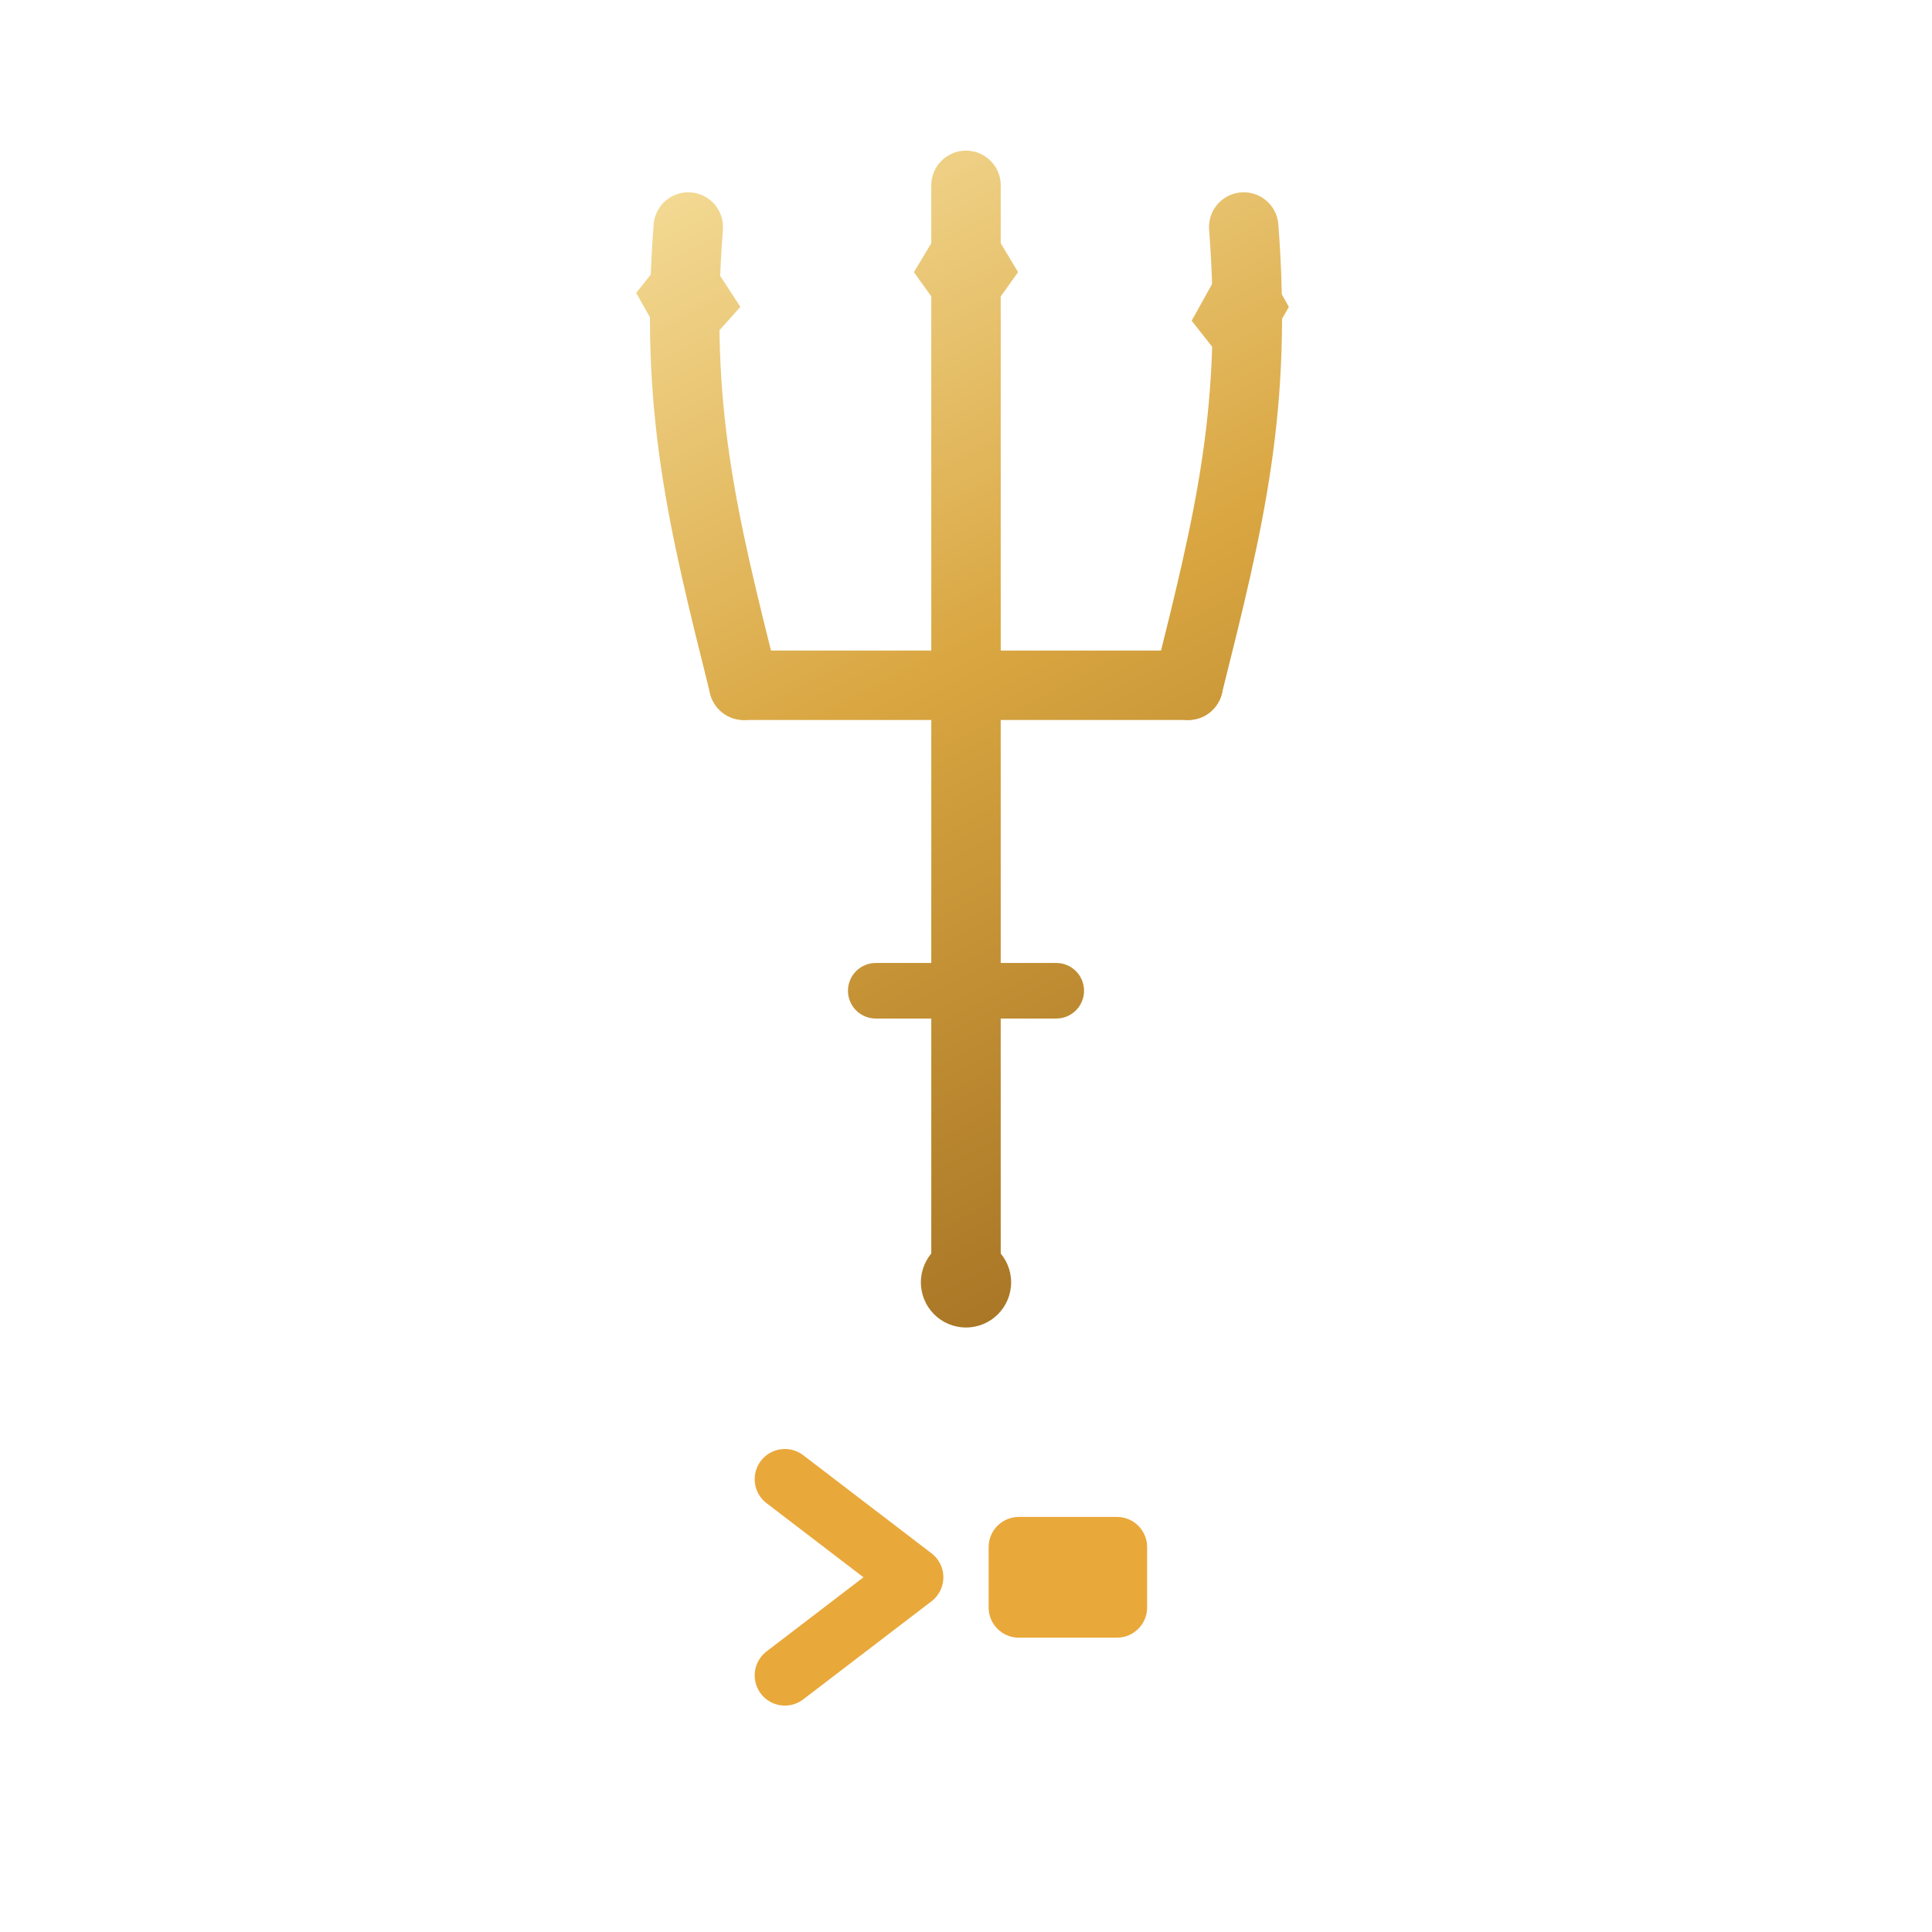
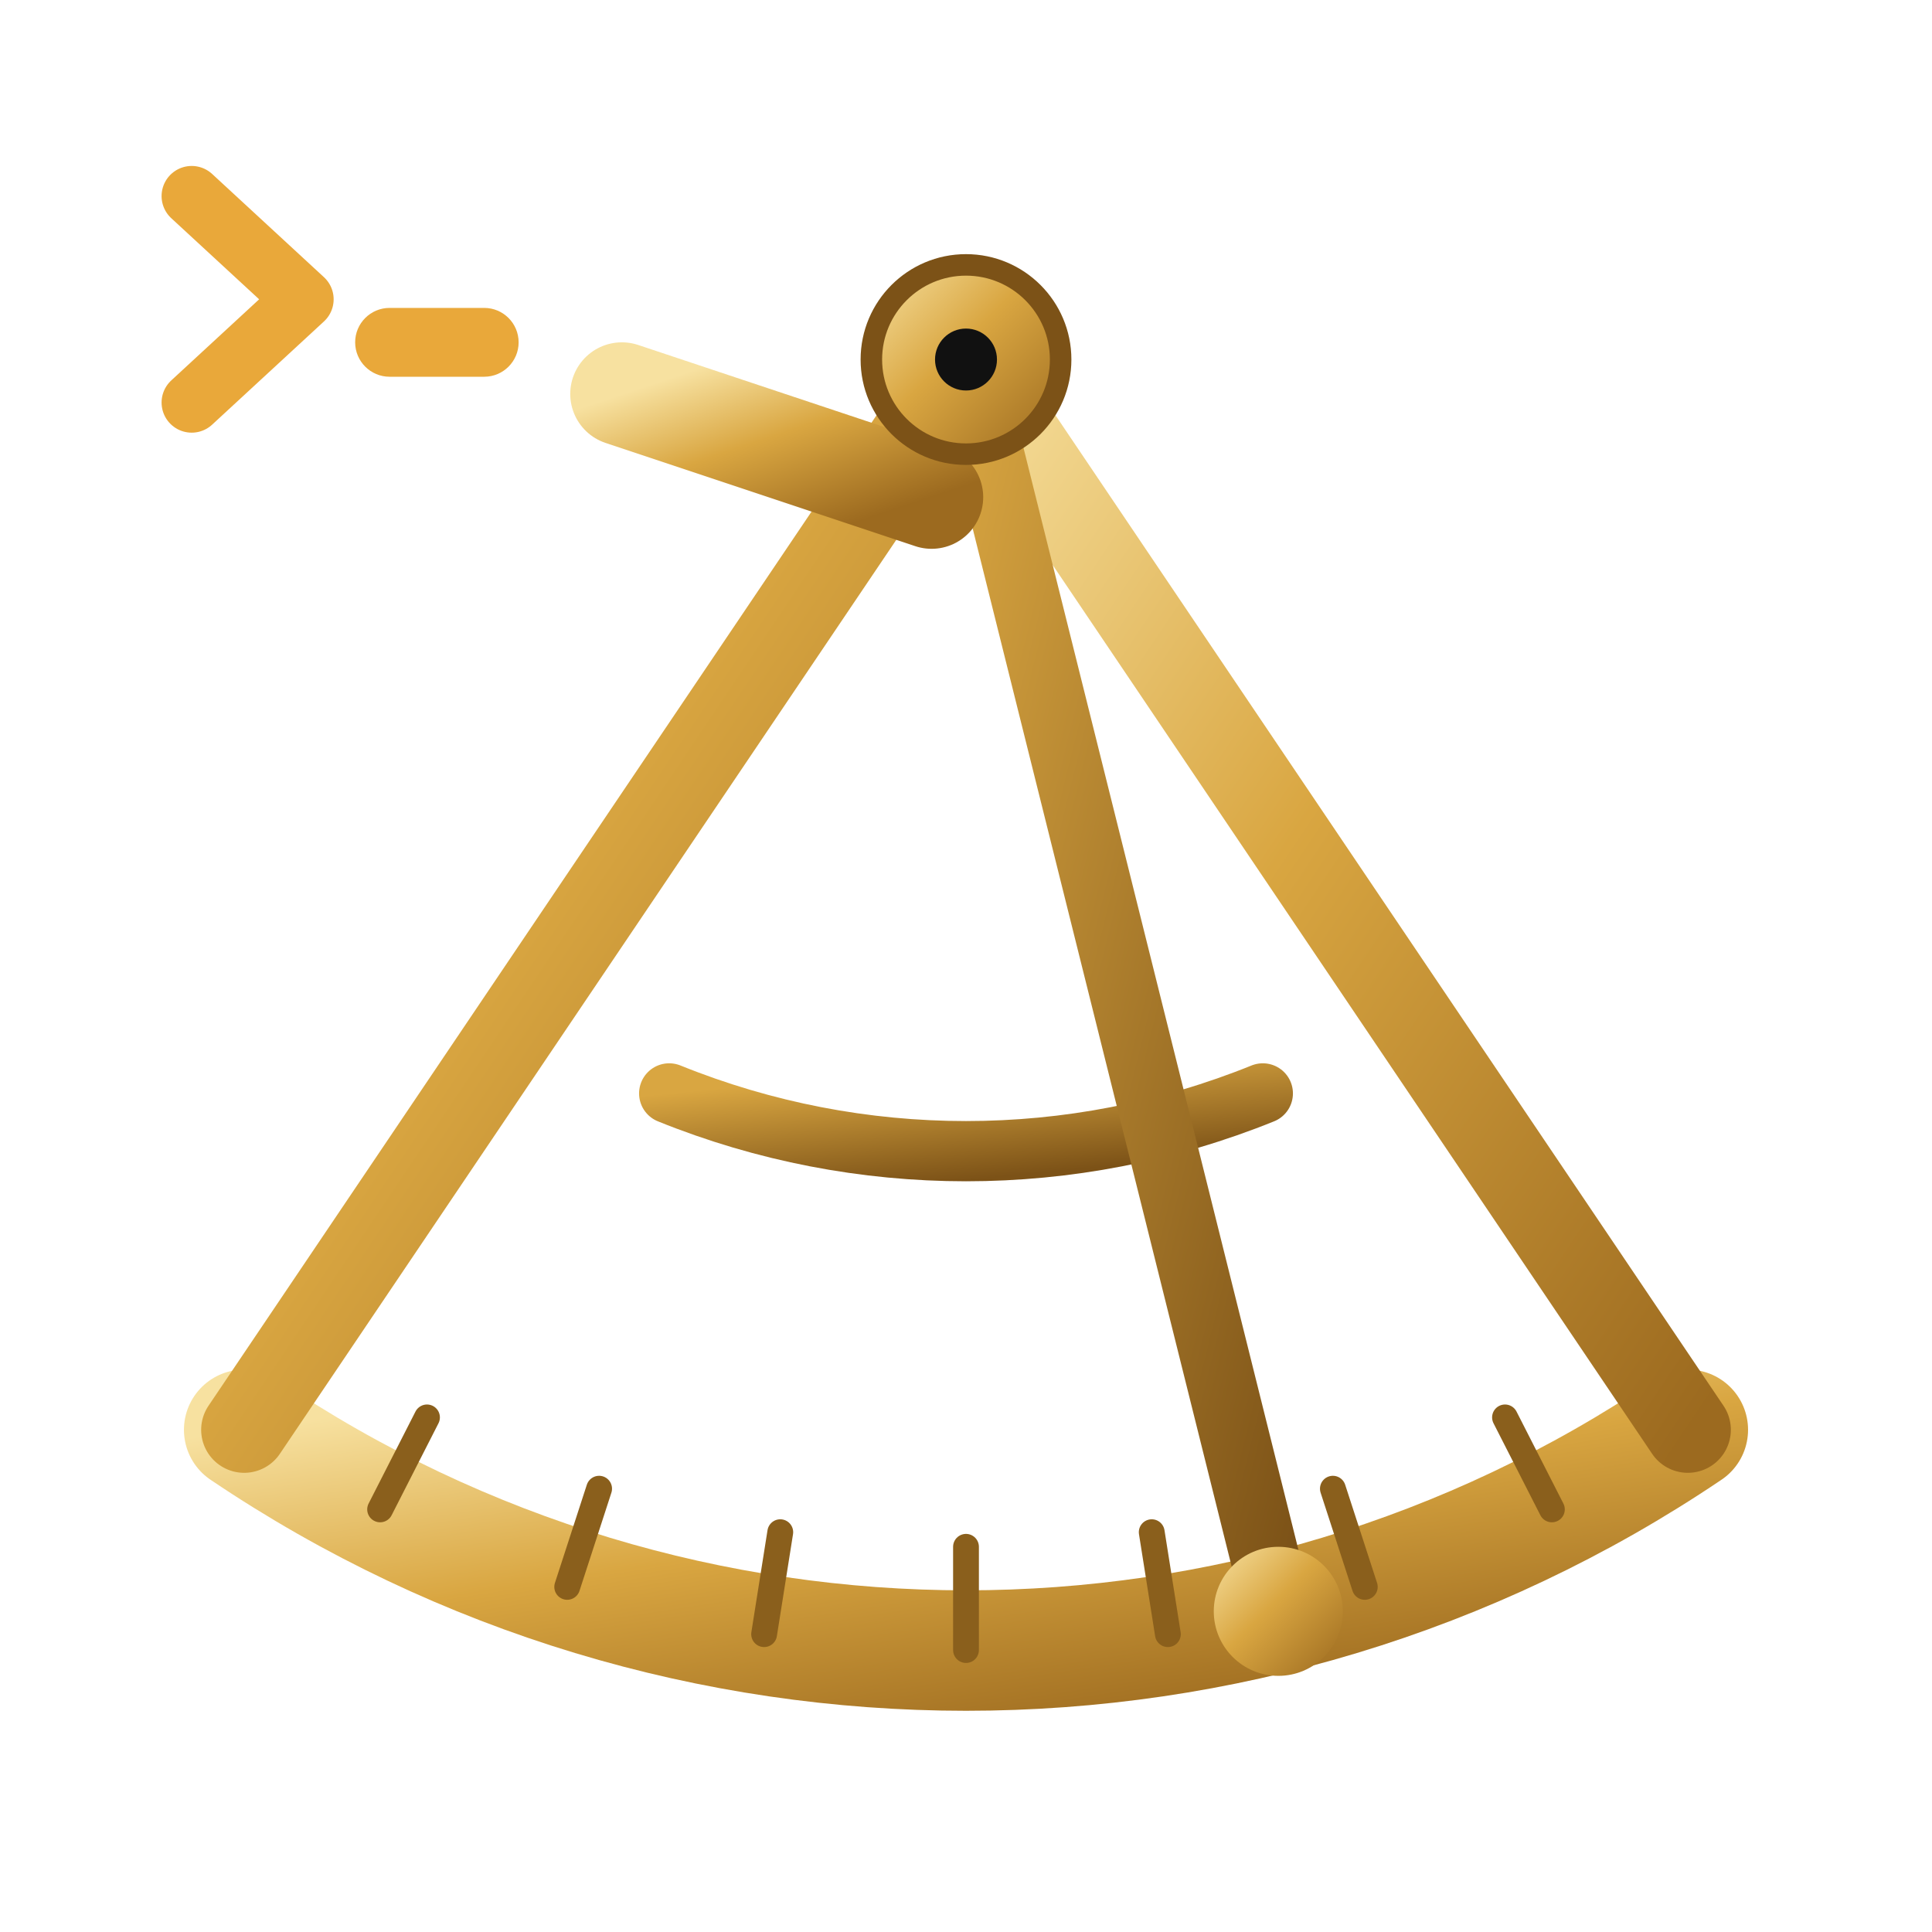
<svg xmlns="http://www.w3.org/2000/svg" viewBox="0 0 256 256" width="256" height="256" role="img" aria-label="Textant mark">
  <defs>
-     <linearGradient id="m_brass" gradientUnits="userSpaceOnUse" x1="84" y1="48" x2="176" y2="228">
+     <linearGradient id="brass" x1="0" y1="0" x2="1" y2="1">
      <stop offset="0" stop-color="#f7e1a0" />
-       <stop offset=".45" stop-color="#d9a641" />
+       <stop offset="0.45" stop-color="#d9a641" />
      <stop offset="1" stop-color="#9c6a1f" />
    </linearGradient>
+     <linearGradient id="brassDark" x1="0" y1="0" x2="1" y2="1">
+       <stop offset="0" stop-color="#d9a641" />
+       <stop offset="1" stop-color="#7c5217" />
+     </linearGradient>
  </defs>
-   <g transform="translate(128 100) scale(0.92) translate(-128 -142)" stroke="url(#m_brass)" fill="url(#m_brass)" stroke-linecap="round" stroke-linejoin="round">
-     <path d="M128 132 L128 214" stroke-width="10" fill="none" />
-     <circle cx="128" cy="218" r="6.5" stroke="none" />
-     <path d="M115 176 L141 176" stroke-width="8" fill="none" />
-     <path d="M96 132 L160 132" stroke-width="10" fill="none" />
-     <path d="M128 132 L128 60" stroke-width="10" fill="none" />
-     <path d="M96 132 C 90 108 86 92 88 66" stroke-width="10" fill="none" />
-     <path d="M160 132 C 166 108 170 92 168 66" stroke-width="10" fill="none" />
-     <path d="M128 60 l 7.5 12.5 l -7.5 10.5 l -7.5 -10.5 z" stroke="none" />
-     <path d="M88 66 l 7.5 11.5 l -8.5 9.5 l -6.5 -11.5 z" stroke="none" />
-     <path d="M168 66 l 6.5 11.5 l -6.5 11.5 l -7.5 -9.5 z" stroke="none" />
+   <g fill="none" stroke-linecap="round" stroke-linejoin="round" transform="translate(128 132) scale(1.14) translate(-132 -132)">
+     <path d="M 48.1 182.4 A 150 150 0 0 0 215.9 182.4" stroke="url(#brass)" stroke-width="14" />
+     <g stroke="#8a5f1c" stroke-width="3">
+       <line x1="132" y1="208" x2="132" y2="196" transform="rotate(-27 132 58)" />
+       <line x1="132" y1="208" x2="132" y2="196" transform="rotate(-18 132 58)" />
+       <line x1="132" y1="208" x2="132" y2="196" transform="rotate(-9 132 58)" />
+       <line x1="132" y1="208" x2="132" y2="196" transform="rotate(0 132 58)" />
+       <line x1="132" y1="208" x2="132" y2="196" transform="rotate(9 132 58)" />
+       <line x1="132" y1="208" x2="132" y2="196" transform="rotate(18 132 58)" />
+       <line x1="132" y1="208" x2="132" y2="196" transform="rotate(27 132 58)" />
+     </g>
+     <path d="M 132 58 L 48.1 182.4" stroke="url(#brass)" stroke-width="10" />
+     <path d="M 132 58 L 215.9 182.4" stroke="url(#brass)" stroke-width="10" />
+     <path d="M 97.5 143.3 A 92 92 0 0 0 166.5 143.3" stroke="url(#brassDark)" stroke-width="7" />
+     <path d="M 132 58 L 168.3 203.5" stroke="url(#brassDark)" stroke-width="8" />
+     <circle cx="168.3" cy="203.5" r="7.5" fill="url(#brass)" stroke="none" />
+     <path d="M 128 74 L 92 62" stroke="url(#brass)" stroke-width="12" />
+     <circle cx="132" cy="58" r="11" fill="url(#brass)" stroke="#7c5217" stroke-width="2.5" />
+     <circle cx="132" cy="58" r="3.6" fill="#111" stroke="none" />
  </g>
-   <g>
-     <path d="M104 196 L121 209 L104 222" fill="none" stroke="#e9a83a" stroke-width="8" stroke-linecap="round" stroke-linejoin="round" />
-     <rect x="131" y="201" width="21" height="16" rx="4" fill="#e9a83a" />
+   <g transform="translate(128 132) scale(1.14) translate(-132 -132)">
+     <path d="M 42 39 L 55 51 L 42 63" fill="none" stroke="#e9a83a" stroke-width="7" stroke-linecap="round" stroke-linejoin="round" />
+     <rect x="61" y="52" width="19" height="8" rx="4" fill="#e9a83a" />
  </g>
</svg>
